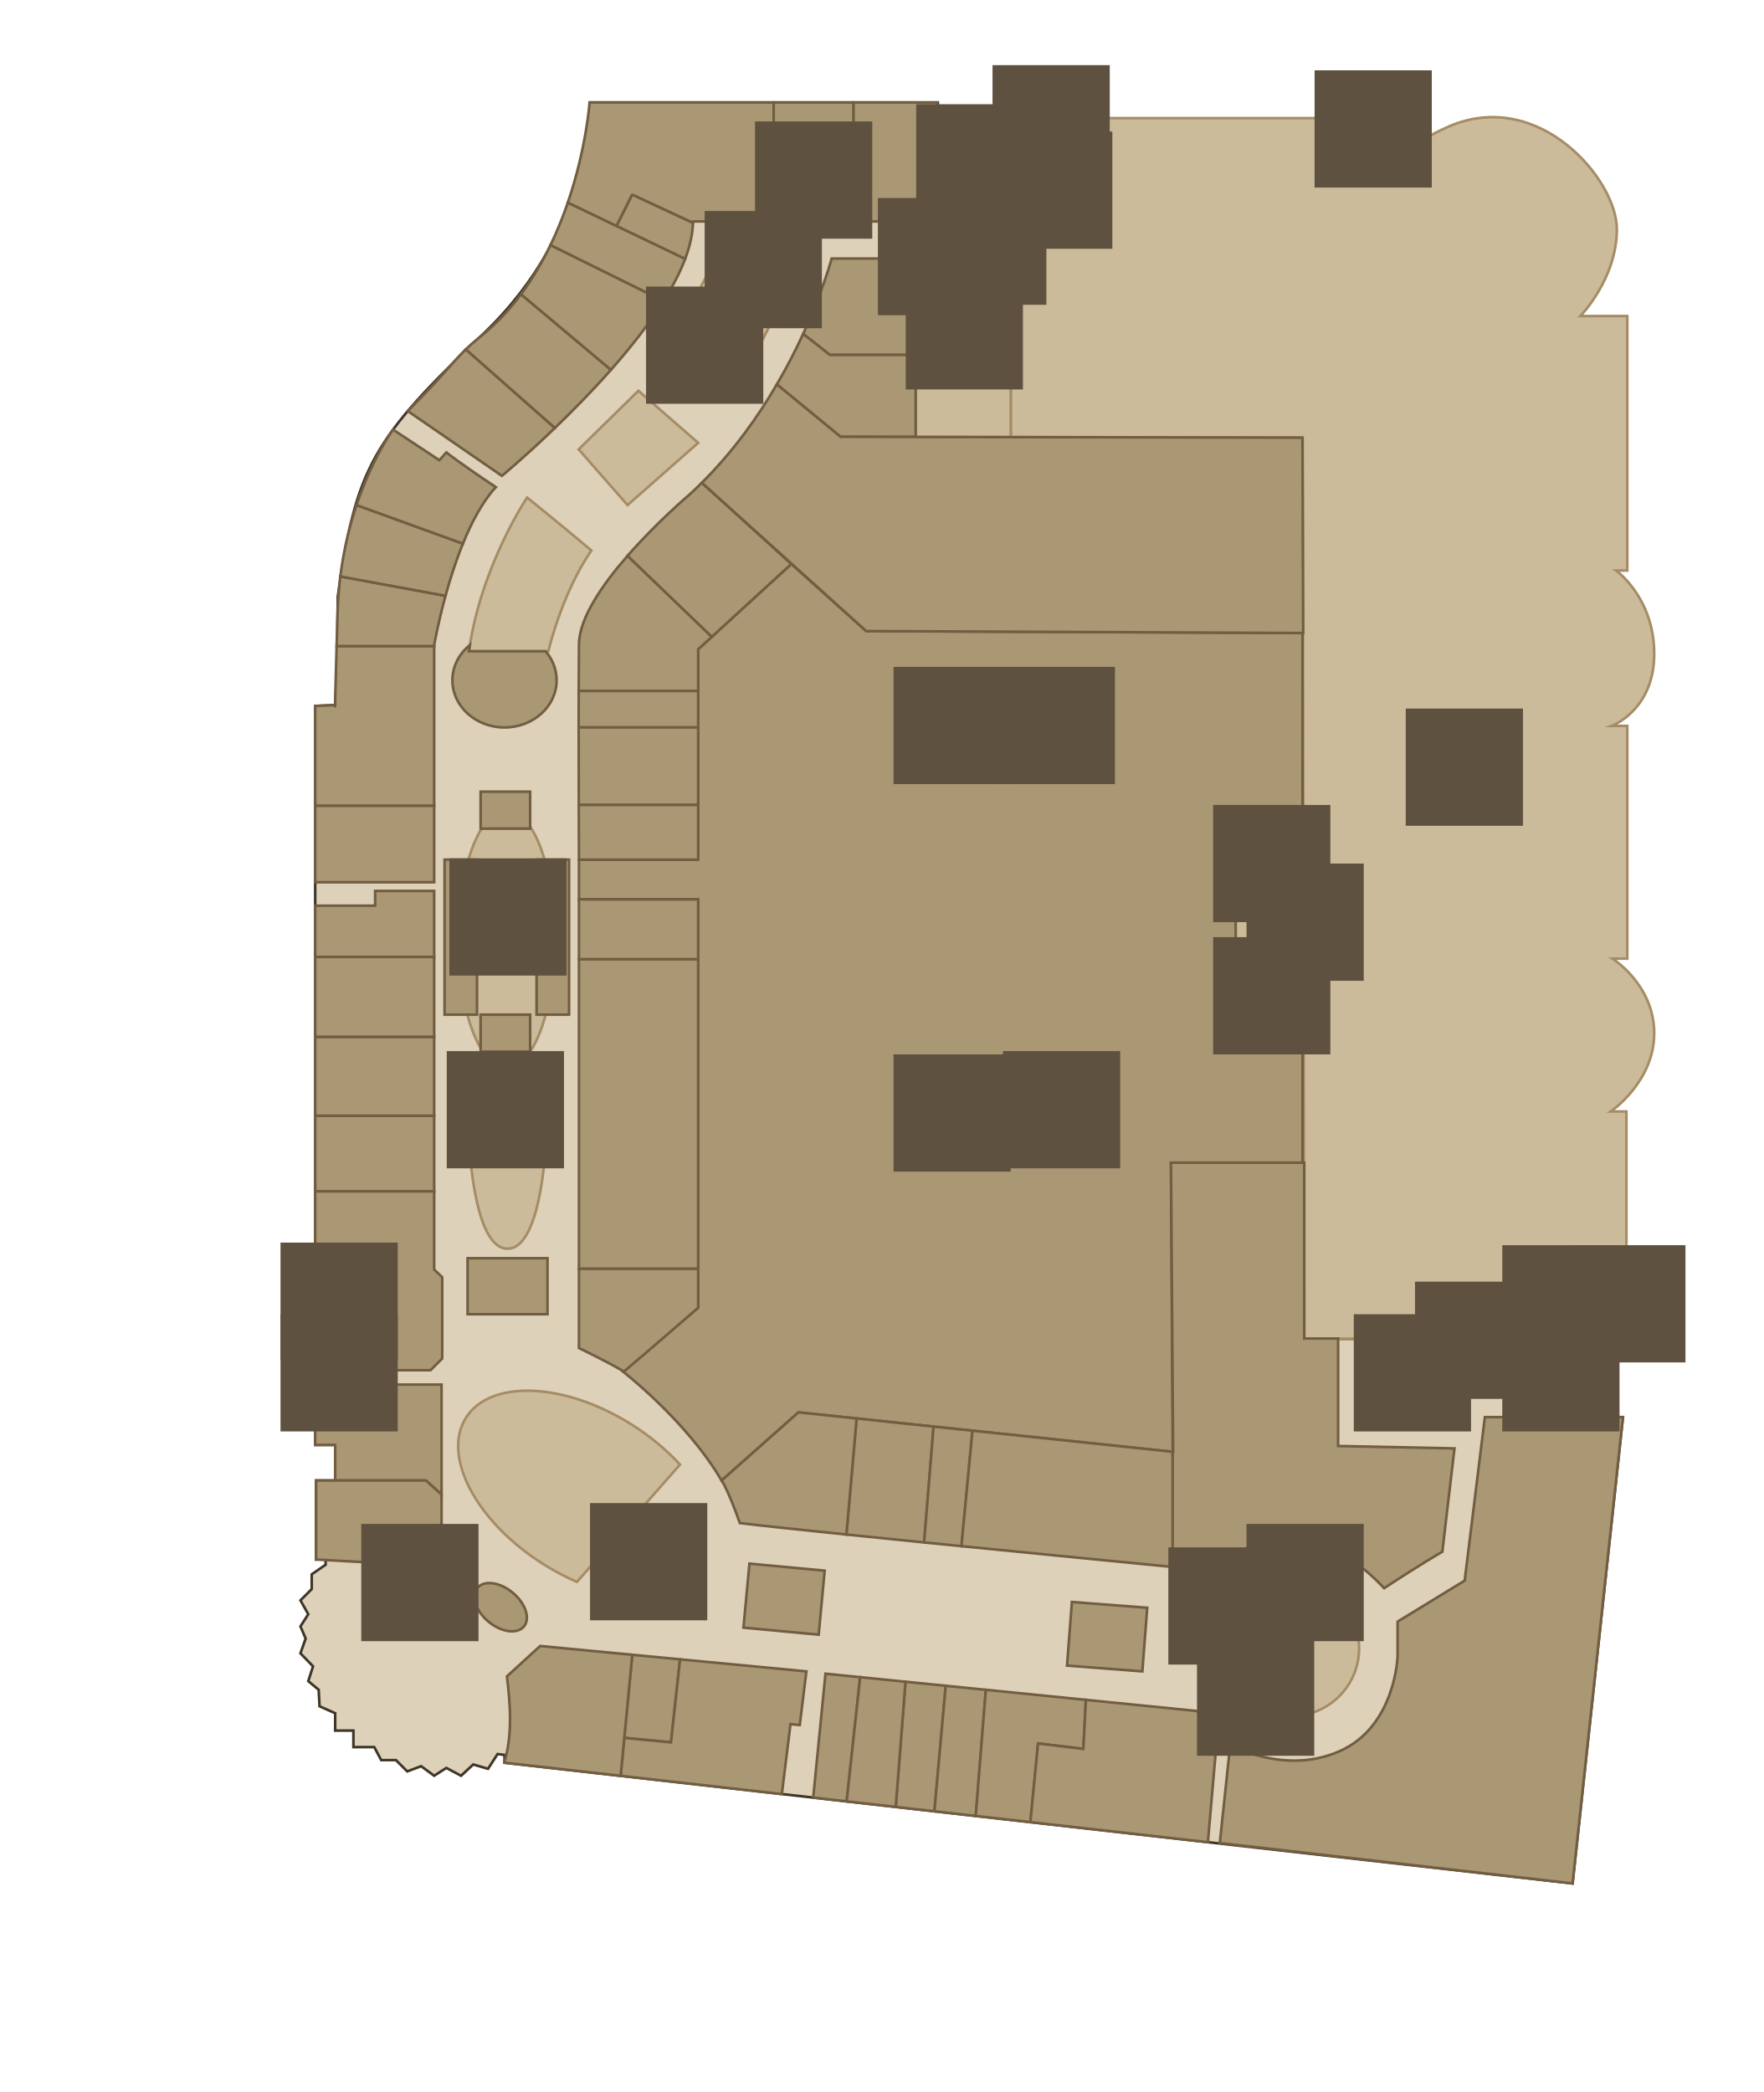
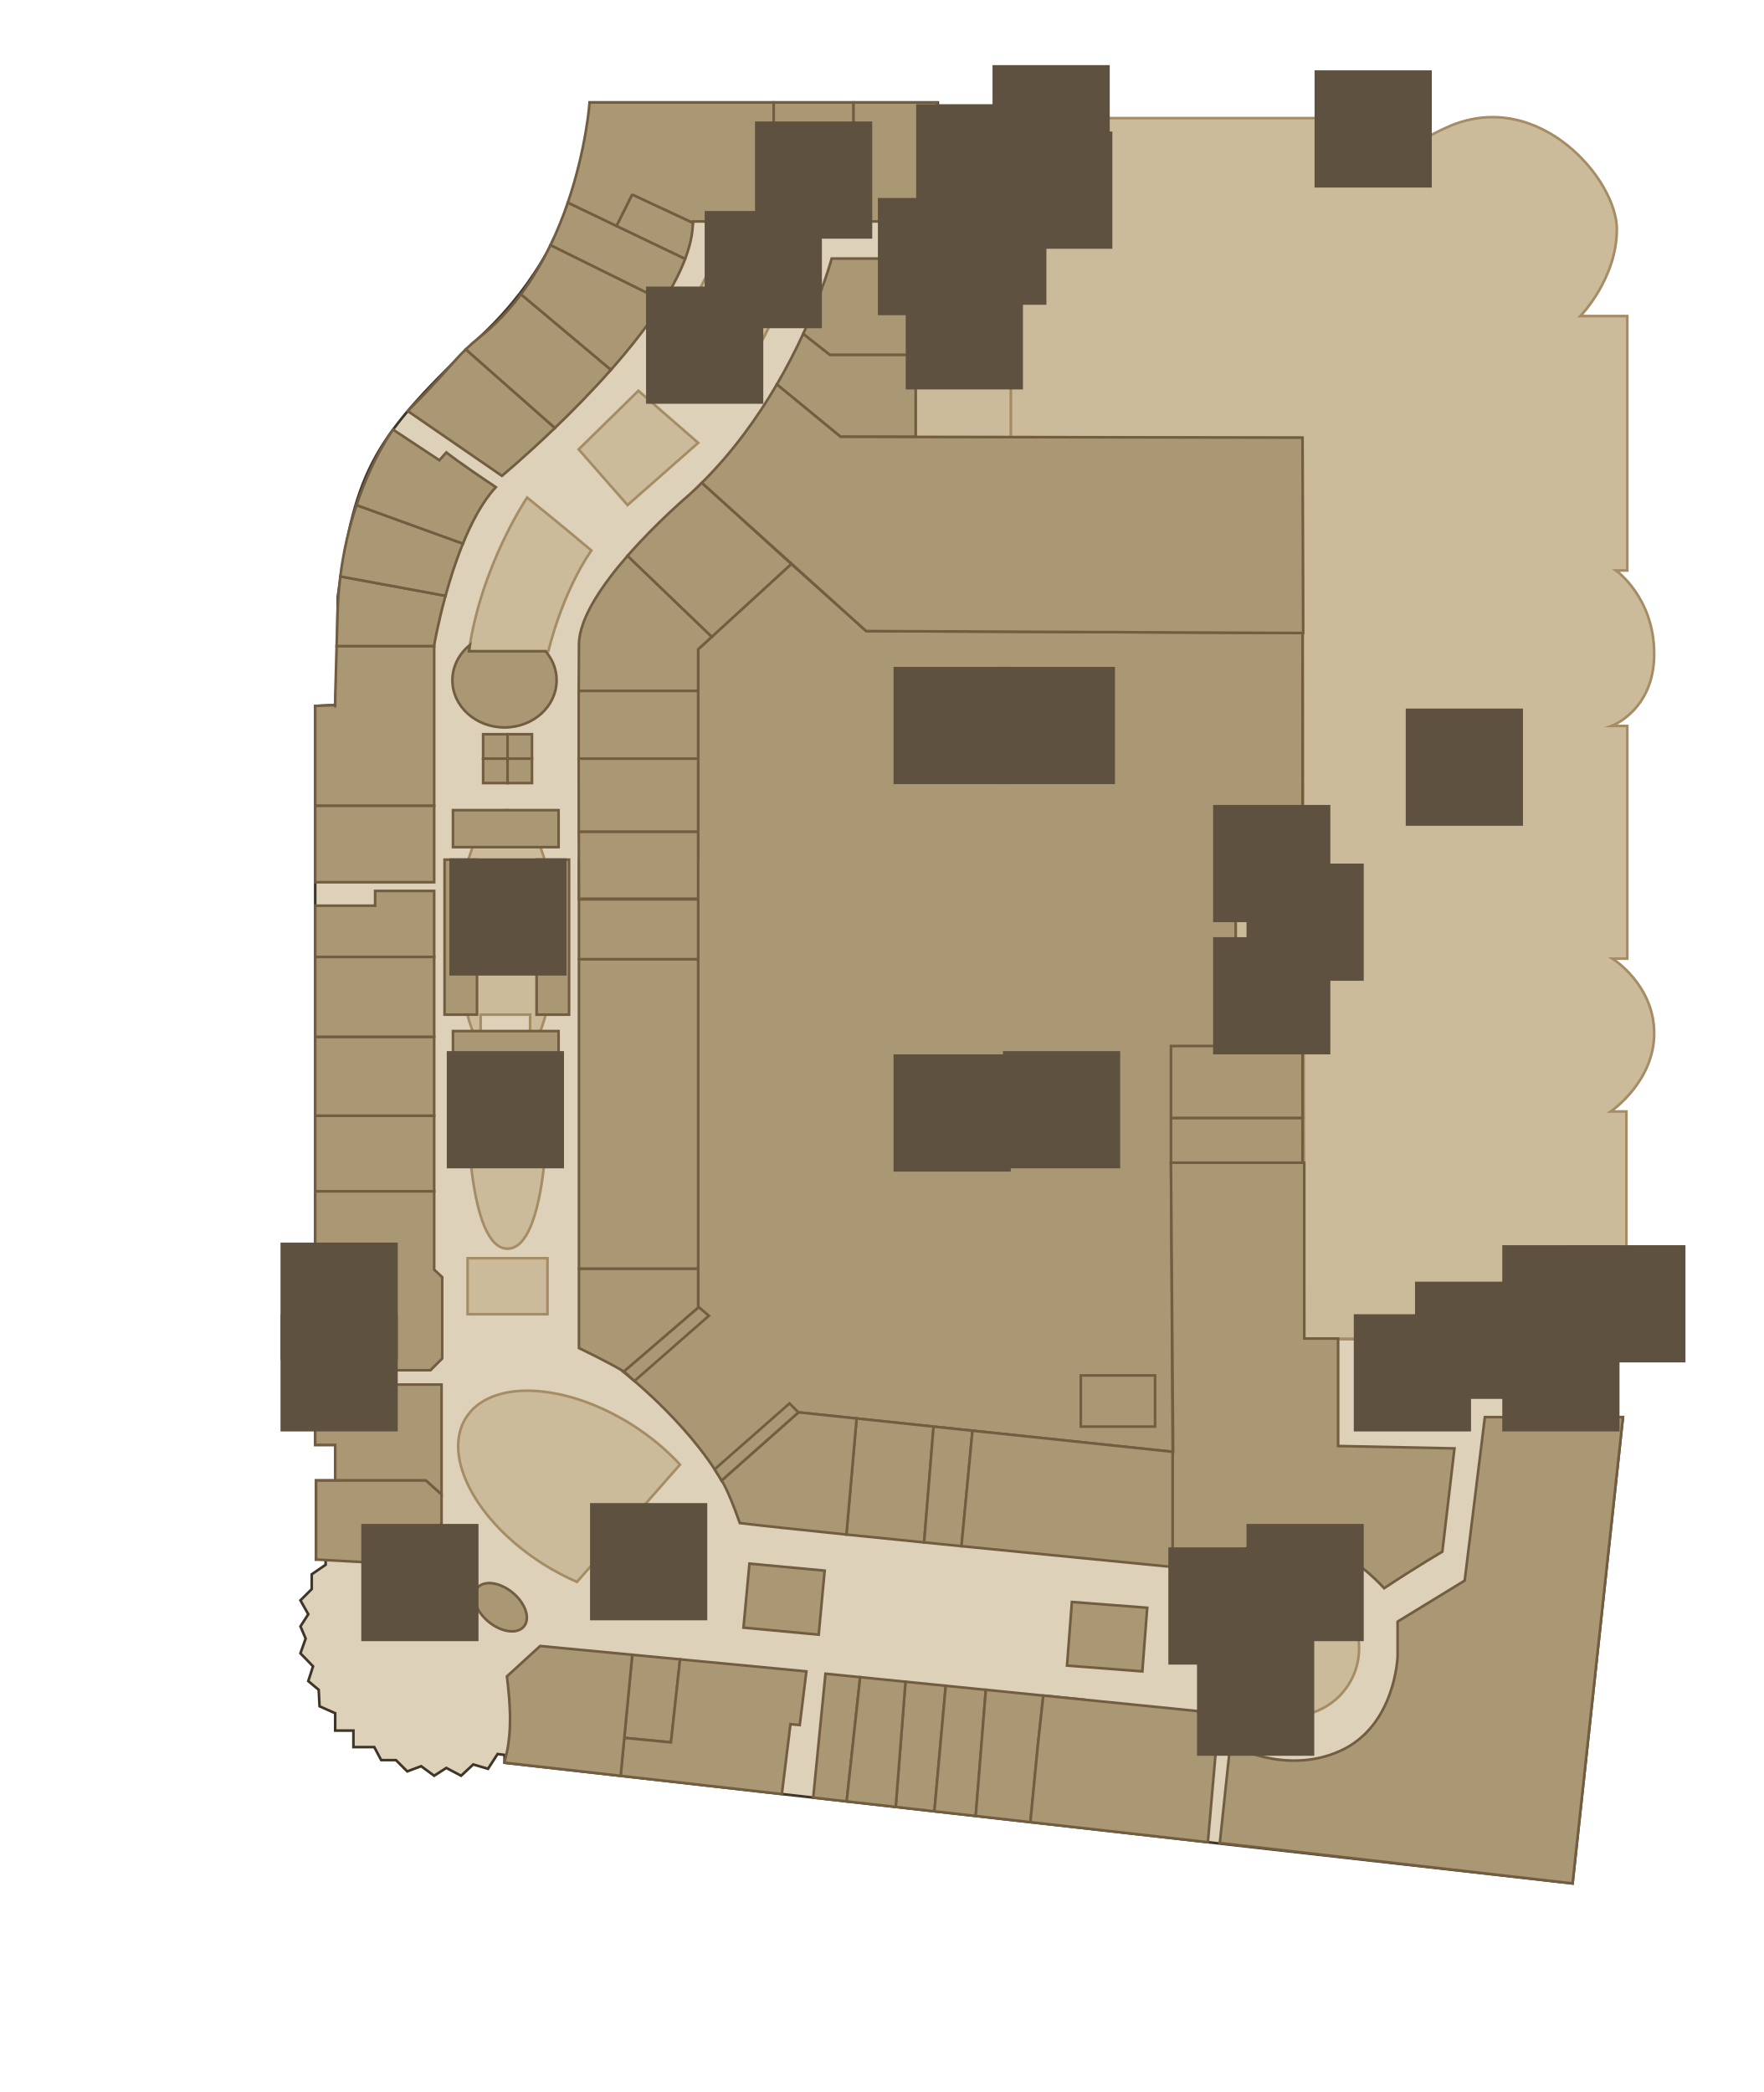
<svg xmlns="http://www.w3.org/2000/svg" version="1.1" id="Layer_1" x="0px" y="0px" width="677px" height="803.07px" viewBox="0 0 677 803.07" enable-background="new 0 0 677 803.07" xml:space="preserve">
  <g id="Background">
</g>
  <g id="Etc">
    <polygon fill="#CCBB9A" stroke="#A58C65" stroke-miterlimit="10" points="616.667,544 616.667,514.333 584.25,514.25 584.25,544     " />
    <path fill="#DDD1BA" stroke="#3F3628" stroke-miterlimit="10" d="M616.667,544H584.25v-29.75l-83.584-0.416L500,168l-112-0.25V106   h-8.375V81.25h10.5V45H360v-5.667H226.333c0,0,1.667,48.333-40.667,88.667s-49,51-56,101c-0.333,35.333-1,41.667-1,41.667L121,271   v283.666h7.667v13.668h-7.333v30.334l3.667-0.334v2.334l-5.333,3.666V610l-4.333,4.334l3,5.334l-3,4.666l2,4.666l-2,5.668l4.833,5   l-1.833,5.666l4,3.334l0.333,6.332l6,2.668v6.666h7v6.334h8l2.667,5H152l4.333,4.332l5.333-2l5,3.668l4.667-3l5.667,3l4.667-4.334   l5.667,1.666l3.667-5.666l2.667,0.334v3l410,46.332L623,544H616.667z" />
    <polygon fill="#CCBB9A" stroke="#A58C65" stroke-miterlimit="10" points="542.25,66.75 542.25,39.333 512,39.333 512,44.389    512,66.75  " />
    <path fill="#CCBB9A" stroke="#A58C65" stroke-miterlimit="10" d="M635,396.668C635,378,619,368,619,368h5.667v-89.333h-6   c0,0,16.333-6,16.333-27.667s-14.667-32-14.667-32h4.334v-97.667h-18c0,0,13.999-14.333,13.999-33.333s-29.667-54-64-39.667   c-9.99,4.261-14.333,8.333-14.333,8.333V39.334h-0.083V66.75H512l0,0V45.334h-93.334v-6h-32V45h3.459v36.25h-10.5V106H388v61.75   L500,168l0.666,345.833l83.584,0.416h40.083v-87.582h-6C618.333,426.667,635,415.333,635,396.668z" />
    <circle fill="#CCBB9A" stroke="#A58C65" stroke-miterlimit="10" cx="495.712" cy="632.75" r="26" />
    <rect x="474.334" y="316.667" fill="#CCBB9A" stroke="#A58C65" stroke-miterlimit="10" width="25.666" height="49.333" />
    <rect x="500" y="316.667" fill="#CCBB9A" stroke="#A58C65" stroke-miterlimit="10" width="0.334" height="49.333" />
    <rect x="474.334" y="366" fill="#CCBB9A" stroke="#A58C65" stroke-miterlimit="10" width="25.666" height="35.535" />
    <rect x="500" y="366" fill="#CCBB9A" stroke="#A58C65" stroke-miterlimit="10" width="0.334" height="35.535" />
    <polygon fill="#CCBB9A" stroke="#A58C65" stroke-miterlimit="10" points="390.125,45 360,45 360,81.25 379.625,81.25    379.625,81.25 390.125,81.25  " />
    <polygon fill="#CCBB9A" stroke="#A58C65" stroke-miterlimit="10" points="379.625,106 351.5,106 351.5,167.75 388,167.75 388,106     " />
    <ellipse fill="#CCBB9A" stroke="#A58C65" stroke-miterlimit="10" cx="386.371" cy="426.5" rx="32.629" ry="20.833" />
    <ellipse fill="#CCBB9A" stroke="#A58C65" stroke-miterlimit="10" cx="386.371" cy="279.25" rx="32.629" ry="20.833" />
    <path fill="#CCBB9A" stroke="#A58C65" stroke-miterlimit="10" d="M180,250h30.5c0,0,5-21.891,16.5-38.695   C216,202,202.35,191,202.35,191S184.699,217,180,250z" />
    <polygon fill="#CCBB9A" stroke="#A58C65" stroke-miterlimit="10" points="222.139,172.5 240.9,193.892 268,170 245.069,150  " />
    <polygon fill="#CCBB9A" stroke="#A58C65" stroke-miterlimit="10" points="259.667,128.177 285.333,145 303.75,108.667    274.667,99.25  " />
    <path fill="#CCBB9A" stroke="#A58C65" stroke-miterlimit="10" d="M179.5,425.833h30.667c0,0-0.167,53.5-15.333,53.5   S179.5,425.833,179.5,425.833z" />
    <rect x="121" y="487.5" fill="#CCBB9A" stroke="#A58C65" stroke-miterlimit="10" width="22" height="26.168" />
    <rect x="121" y="513.667" fill="#CCBB9A" stroke="#A58C65" stroke-miterlimit="10" width="22" height="26.332" />
-     <path fill="#CCBB9A" stroke="#A58C65" stroke-miterlimit="10" d="M242.441,546.835c-25.79-16.238-54.258-17.391-63.587-2.574   c-9.328,14.816,4.017,39.988,29.807,56.228c4.232,2.664,8.536,4.914,12.815,6.764l39.543-45.025   C255.962,556.675,249.694,551.402,242.441,546.835z" />
+     <path fill="#CCBB9A" stroke="#A58C65" stroke-miterlimit="10" d="M242.441,546.835c-25.79-16.238-54.258-17.391-63.587-2.574   c-9.328,14.816,4.017,39.988,29.807,56.229c4.232,2.664,8.536,4.914,12.815,6.764l39.543-45.024   C255.962,556.675,249.694,551.402,242.441,546.835z" />
    <path fill="#CCBB9A" stroke="#A58C65" stroke-miterlimit="10" d="M228.661,610.085l28.484-31.812" />
    <path fill="#CCBB9A" stroke="#A58C65" stroke-miterlimit="10" d="M257.145,578.273l-28.484,31.812   c10.64,8.58,23.973,10.113,31.616,2.984C268.629,605.283,267.139,589.998,257.145,578.273z" />
    <path fill="#CCBB9A" stroke="#A58C65" stroke-miterlimit="10" d="M206,389.5V330h3.052c-3.397-11.562-8.678-19-14.612-19   c-10.25,0-18.56,22.162-18.56,49.5c0,17.582,3.44,33.012,8.62,41.794V389.5h19v14.199h-18.12c2.68,4.006,5.769,6.301,9.06,6.301   c6.188,0,11.665-8.083,15.037-20.5H206z" />
+     <rect id="_x3C_path_x3E_" x="179.5" y="483" fill="#CCBB9A" stroke="#A58C65" stroke-miterlimit="10" width="30.667" height="21.5" />
  </g>
  <g id="Rooms">
    <polygon id="r102" fill="#AA9774" stroke="#725D41" stroke-miterlimit="10" points="261.054,636.982 242.704,635.232    239.645,667.126 257.568,668.855  " />
    <polygon id="r103" fill="#AA9774" stroke="#725D41" stroke-miterlimit="10" points="261.054,636.982 257.568,668.855    257.568,668.855 257.568,668.855 239.645,667.126 238.247,681.705 300.13,688.699 303.44,661.865 303.44,661.865 303.44,661.865    306.998,662.21 309.552,641.607  " />
-     <path id="r101" fill="#AA9774" stroke="#725D41" stroke-miterlimit="10" d="M239.645,667.126l3.059-31.896l-35.355-3.372   l-12.763,11.663c1.333,10.765,2.173,22.267-0.919,32.781v0.361l44.581,5.039L239.645,667.126L239.645,667.126z" />
+     <path id="r101" fill="#AA9774" stroke="#725D41" stroke-miterlimit="10" d="M239.645,667.126l3.059-31.896l-35.355-3.372   l-12.763,11.663c1.333,10.765,2.173,22.267-0.919,32.78v0.361l44.581,5.039L239.645,667.126L239.645,667.126z" />
    <polygon id="r105a" fill="#AA9774" stroke="#725D41" stroke-miterlimit="10" points="363.036,647.128 347.588,645.576    343.84,693.638 358.689,695.316  " />
    <polygon id="r104a" fill="#AA9774" stroke="#725D41" stroke-miterlimit="10" points="316.879,642.49 312.167,690.058    325.01,691.509 330.193,643.828  " />
    <polygon id="r104b" fill="#AA9774" stroke="#725D41" stroke-miterlimit="10" points="347.588,645.576 330.193,643.828    325.01,691.509 343.84,693.638  " />
    <polygon id="r105b" fill="#AA9774" stroke="#725D41" stroke-miterlimit="10" points="378.436,648.675 363.036,647.128    358.689,695.316 374.554,697.109  " />
-     <polygon id="r106-107" fill="#AA9774" stroke="#725D41" stroke-miterlimit="10" points="378.436,648.675 374.554,697.109    395.538,699.48 398.48,669.271 398.48,669.271 398.48,669.271 415.865,671.378 416.843,652.535  " />
+     <polygon id="r106-107" fill="#AA9774" stroke="#725D41" stroke-miterlimit="10" points="378.436,648.675 374.554,697.109    395.538,699.48 398.48,669.271 398.48,669.271 398.48,669.271 400.502,650.893 416.843,652.535  " />
    <g id="r108-115">
-       <path fill="#AA9774" stroke="#725D41" stroke-miterlimit="10" d="M467.248,666.138c-3.209-2.396-5.835-5.379-7.528-9.293    l-42.877-4.311l-0.978,18.844l0,0l0,0l-17.387-2.106l-2.94,30.211l68.133,7.696L467.248,666.138z" />
-       <path fill="#AA9774" stroke="#725D41" stroke-miterlimit="10" d="M468.25,707.5l4-37.75c0,0,21,11.988,42.25,2.369    s22-36.369,22-36.369V622.5l25.75-15.75L570,544h53l-19.333,179L468.25,707.5z" />
+       <path fill="#AA9774" stroke="#725D41" stroke-miterlimit="10" d="M398.477,669.272l-2.939,30.212l68.133,7.695l3.577-41.041    c-3.209-2.396-5.835-5.379-7.528-9.293l-42.877-4.311l-16.341-1.641L398.477,669.272z" />
+       <path fill="#AA9774" stroke="#725D41" stroke-miterlimit="10" d="M468.25,707.5l4-37.75c0,0,21,11.988,42.25,2.369    c21.25-9.619,22-36.369,22-36.369V622.5l25.75-15.75L570,544h53l-19.333,179L468.25,707.5z" />
    </g>
-     <path id="ladies-boutique" fill="#AA9774" stroke="#725D41" stroke-miterlimit="10" d="M500,316.667V243l-167.5-0.75l-28.75-25.75   L268,249.25V330h-45.75v15.25H268V502l-28.875,24.5c0,0,24.542,19.002,37.875,41.838c5-4.504,29.5-26.17,29.5-26.17l22.322,2.355   l0,0l121.345,12.795L449.5,446.333H500c0,0,0-17.678,0-44.798h-25.666v-84.869L500,316.667L500,316.667z M386.371,447.333   c-18.021,0-32.629-9.326-32.629-20.832s14.606-20.834,32.629-20.834c18.021,0,32.629,9.328,32.629,20.834   S404.392,447.333,386.371,447.333z M386.371,300.083c-18.021,0-32.629-9.327-32.629-20.833s14.606-20.833,32.629-20.833   c18.021,0,32.629,9.327,32.629,20.833S404.392,300.083,386.371,300.083z" />
-     <path id="r120" fill="#AA9774" stroke="#725D41" stroke-miterlimit="10" d="M358.367,547.636l-29.544-3.112l-3.913,44.553   c9.281,0.953,19.405,1.979,29.833,3.024L358.367,547.636z" />
-     <path id="r119" fill="#AA9774" stroke="#725D41" stroke-miterlimit="10" d="M373.305,549.212l-14.938-1.576l-3.625,44.465   c4.732,0.478,9.527,0.957,14.335,1.438L373.305,549.212z" />
-     <path id="r116-118" fill="#AA9774" stroke="#725D41" stroke-miterlimit="10" d="M450.167,557.316l-76.862-8.104l-4.228,44.324   c31.276,3.123,63.008,6.229,81.09,7.992V557.316z" />
+     <path id="ladies-boutique" fill="#AA9774" stroke="#725D41" stroke-miterlimit="10" d="M500,316.667V243l-167.5-0.75l-28.75-25.75   L268,249.25V330h-45.75v15.25H268V502l-28.875,24.5c0,0,24.542,19.002,37.875,41.838c5-4.504,29.5-26.17,29.5-26.17l22.322,2.355   l0,0l121.345,12.795L449.5,446.333H500c0,0,0-17.678,0-44.798h-25.666v-84.869L500,316.667L500,316.667z M386.371,447.333   c-18.021,0-32.629-9.326-32.629-20.832s14.605-20.834,32.629-20.834c18.021,0,32.629,9.328,32.629,20.834   S404.392,447.333,386.371,447.333z M386.371,300.083c-18.021,0-32.629-9.327-32.629-20.833s14.605-20.833,32.629-20.833   c18.021,0,32.629,9.327,32.629,20.833S404.392,300.083,386.371,300.083z" />
+     <path id="r120" fill="#AA9774" stroke="#725D41" stroke-miterlimit="10" d="M358.367,547.636l-29.544-3.111l-3.913,44.553   c9.281,0.953,19.405,1.979,29.833,3.023L358.367,547.636z" />
+     <path id="r119" fill="#AA9774" stroke="#725D41" stroke-miterlimit="10" d="M373.305,549.212l-14.938-1.576l-3.625,44.465   c4.731,0.479,9.526,0.957,14.335,1.438L373.305,549.212z" />
+     <path id="r116-118" fill="#AA9774" stroke="#725D41" stroke-miterlimit="10" d="M450.167,557.316l-76.862-8.104l-4.228,44.324   c31.275,3.123,63.008,6.229,81.09,7.992V557.316z" />
    <path id="r157" fill="#AA9774" stroke="#725D41" stroke-miterlimit="10" d="M513.667,555.083v-41.25h-13.001v-67.5H449.5l0.833,111   l-0.166-0.018v44.213c9.433,0.92,15.167,1.477,15.167,1.477s30.334-31.334,66,6.666c13.666-9,22.333-14,22.333-14l4.667-39.666   L513.667,555.083z" />
    <path id="r122" fill="#AA9774" stroke="#725D41" stroke-miterlimit="10" d="M222.25,487v30.5c0,0,10.5,5,17.25,9   C247,520.25,268,502,268,502v-15H222.25z" />
    <rect id="r127" x="222.25" y="345.25" fill="#AA9774" stroke="#725D41" stroke-miterlimit="10" width="45.75" height="23" />
    <rect id="r123-126" x="222.25" y="368.25" fill="#AA9774" stroke="#725D41" stroke-miterlimit="10" width="45.75" height="118.75" />
    <path id="r131" fill="#AA9774" stroke="#725D41" stroke-miterlimit="10" d="M222.25,247.25c-0.053,4.574-0.083,10.887-0.098,18H268   v-16l5.243-4.803L240.9,213.355C231.286,224.374,222.365,237.261,222.25,247.25z" />
-     <path id="r130" fill="#AA9774" stroke="#725D41" stroke-miterlimit="10" d="M268,265.25h-45.848c-0.01,4.43-0.013,9.172-0.013,14   H268V265.25z" />
-     <path id="r129" fill="#AA9774" stroke="#725D41" stroke-miterlimit="10" d="M268,279.25h-45.861   c0.001,10.248,0.021,20.877,0.043,29.75H268V279.25z" />
-     <path id="r128" fill="#AA9774" stroke="#725D41" stroke-miterlimit="10" d="M222.183,309c0.031,12.151,0.067,21,0.067,21H268v-21   H222.183z" />
+     <path id="r130" fill="#AA9774" stroke="#725D41" stroke-miterlimit="10" d="M268,265.25h-45.848   c-0.01,8.219-0.013,17.018-0.013,25.975H268V265.25z" />
+     <path id="r129" fill="#AA9774" stroke="#725D41" stroke-miterlimit="10" d="M268,291.225h-45.861   c0.001,9.677,0.021,19.714,0.043,28.093H268V291.225z" />
+     <path id="r128" fill="#AA9774" stroke="#725D41" stroke-miterlimit="10" d="M222.183,319.318   c0.031,14.863,0.067,25.687,0.067,25.687H268v-25.687H222.183z" />
    <path id="r132" fill="#AA9774" stroke="#725D41" stroke-miterlimit="10" d="M264.5,190c0,0-12.28,10.382-23.6,23.355l32.343,31.091   L303.75,216.5l-34.33-31.178C267.823,186.907,266.187,188.47,264.5,190z" />
    <path id="r134" fill="#AA9774" stroke="#725D41" stroke-miterlimit="10" d="M351.5,136.25v-37h-32.25   c0,0-3.224,12.193-10.944,28.927l10.254,8.073H351.5z" />
-     <path id="r133" fill="#AA9774" stroke="#725D41" stroke-miterlimit="10" d="M318.561,136.25L318.561,136.25L318.561,136.25   l-10.254-8.073c-2.768,6-6.107,12.58-10.094,19.397l24.449,20.093H351.5V136.25H318.561z" />
+     <path id="r133" fill="#AA9774" stroke="#725D41" stroke-miterlimit="10" d="M318.561,136.25L318.561,136.25L318.561,136.25   l-10.254-8.073c-2.768,6-6.106,12.58-10.094,19.397l24.449,20.093H351.5V136.25H318.561z" />
    <path id="uniqlo" fill="#AA9774" stroke="#725D41" stroke-miterlimit="10" d="M351.5,167.75l-28.839-0.083l0,0l0,0l-24.449-20.093   c-7.321,12.525-16.795,25.835-28.792,37.748l63.08,56.928L500.25,243L500,168L351.5,167.75z" />
    <polygon id="r156" fill="#AA9774" stroke="#725D41" stroke-miterlimit="10" points="163.477,568.25 128.667,568.25    128.667,568.333 121.333,568.333 121.333,598.667 152.879,600.402 169.5,584.88 169.5,573.662  " />
    <rect id="r150a-b" x="121" y="398" fill="#AA9774" stroke="#725D41" stroke-miterlimit="10" width="45.667" height="30.333" />
    <rect id="r149" x="121" y="367.333" fill="#AA9774" stroke="#725D41" stroke-miterlimit="10" width="45.667" height="30.667" />
    <polygon id="r148" fill="#AA9774" stroke="#725D41" stroke-miterlimit="10" points="166.667,342 144,342 144,347.667 121,347.667    121,367.333 166.667,367.333  " />
    <rect id="r151" x="121" y="428.333" fill="#AA9774" stroke="#725D41" stroke-miterlimit="10" width="45.667" height="29" />
    <polygon id="r152-153" fill="#AA9774" stroke="#725D41" stroke-miterlimit="10" points="166.667,487.355 166.667,457.333    121,457.333 121,487.5 143,487.5 143,500.333 143,526 161,526 165.25,526 169.75,521.5 169.75,490.277  " />
    <path id="r145-146" fill="#AA9774" stroke="#725D41" stroke-miterlimit="10" d="M128.63,270.668l0.037-0.001   C128.667,270.667,128.616,271.833,128.63,270.668L121,271v38.339h45.667v-61.333h-37.444   C128.767,263.994,128.647,269.197,128.63,270.668z" />
    <path id="r144" fill="#AA9774" stroke="#725D41" stroke-miterlimit="10" d="M129.607,234.683   c-0.149,5.116-0.276,9.521-0.385,13.323h37.444v-0.333c0,0,1.402-8.223,4.346-18.954l-40.367-7.436   C130.115,225.553,129.746,230.016,129.607,234.683z" />
    <path id="r143" fill="#AA9774" stroke="#725D41" stroke-miterlimit="10" d="M130.646,221.282l40.367,7.436   c1.703-6.206,3.925-13.248,6.686-20.025l-40.84-14.801C134.25,201.679,131.938,210.867,130.646,221.282z" />
    <path id="r142" fill="#AA9774" stroke="#725D41" stroke-miterlimit="10" d="M171.333,173.672l-2.667,3l-17.785-11.753   c0,0-7.848,10.535-14.023,28.973l40.84,14.801c3.382-8.306,7.574-16.214,12.635-21.688   C176.333,177.672,171.333,173.672,171.333,173.672z" />
    <rect id="r147" x="121" y="309.339" fill="#AA9774" stroke="#725D41" stroke-miterlimit="10" width="45.667" height="29.333" />
    <path id="r138" fill="#AA9774" stroke="#725D41" stroke-miterlimit="10" d="M236.643,86.714l-18.667-8.945   c-1.815,5.314-4.021,10.844-6.678,16.353l43.414,21.468c3.461-5.514,6.333-10.983,8.31-16.236L236.643,86.714L236.643,86.714z" />
    <path id="r141" fill="#AA9774" stroke="#725D41" stroke-miterlimit="10" d="M156.531,157.791l36.136,24.881   c0,0,8.826-7.306,20.35-18.385l-34.215-30.19C173.645,139.101,170.163,144.143,156.531,157.791z" />
    <path id="r140" fill="#AA9774" stroke="#725D41" stroke-miterlimit="10" d="M234.532,141.959l-34.541-28.997   c-4.447,5.963-9.633,11.531-15.684,16.335c-2.214,1.758-3.937,3.277-5.506,4.8l34.215,30.19   C219.68,157.879,227.244,150.213,234.532,141.959z" />
    <path id="r139" fill="#AA9774" stroke="#725D41" stroke-miterlimit="10" d="M211.298,94.122c-3.102,6.433-6.83,12.837-11.307,18.84   l34.541,28.997c7.437-8.424,14.583-17.454,20.179-26.369L211.298,94.122z" />
    <path id="r137b" fill="#AA9774" stroke="#725D41" stroke-miterlimit="10" d="M236.643,86.714l26.378,12.64   c1.822-4.84,2.885-9.496,2.963-13.836l-23.315-10.856L236.643,86.714z" />
    <path id="r137a" fill="#AA9774" stroke="#725D41" stroke-miterlimit="10" d="M296.996,85.005V39.333h-70.663   c0,0-1.229,17.562-8.357,38.436l18.667,8.945l6.026-12.053l0,0l0.081-0.161l-0.081,0.161l23.315,10.856   c0.003-0.17,0.015-0.343,0.015-0.512C272.316,85.005,283.985,85.005,296.996,85.005z" />
    <path id="r136" fill="#AA9774" stroke="#725D41" stroke-miterlimit="10" d="M327.663,39.333h-30.667v45.672   c10.038,0,20.874,0,30.667,0V39.333z" />
    <path id="r135" fill="#AA9774" stroke="#725D41" stroke-miterlimit="10" d="M359.667,39.333h-32.004v45.672   c17.707,0,32.004,0,32.004,0V39.333z" />
-     <path id="r121" fill="#AA9774" stroke="#725D41" stroke-miterlimit="10" d="M306.5,542.167l-29.5,26.17c0,0,2.333,3.107,7,16.334   c7.489,0.916,22.542,2.519,40.909,4.402l3.913-44.554L306.5,542.167z" />
+     <path id="r121" fill="#AA9774" stroke="#725D41" stroke-miterlimit="10" d="M306.5,542.167l-29.5,26.17c0,0,2.333,3.107,7,16.334   c7.489,0.916,22.542,2.519,40.909,4.402l3.913-44.555L306.5,542.167z" />
    <path id="r1b-3" fill="#AA9774" stroke="#725D41" stroke-miterlimit="10" d="M180,250c0.114-0.802,0.242-1.596,0.371-2.389   c-4.105,3.319-6.705,8.136-6.705,13.514c0,10.01,8.954,18.125,20,18.125s20-8.115,20-18.125c0-4.198-1.59-8.052-4.233-11.125H180z" />
    <rect id="r1c-3" x="206" y="330" fill="#AA9774" stroke="#725D41" stroke-miterlimit="10" width="12.449" height="59.5" />
-     <rect id="r1b-1" x="184.5" y="389.5" fill="#AA9774" stroke="#725D41" stroke-miterlimit="10" width="19" height="14.199" />
-     <rect id="_x31_55" x="179.5" y="483" fill="#AA9774" stroke="#725D41" stroke-miterlimit="10" width="30.667" height="21.5" />
-     <rect id="r158" x="410.479" y="616.011" transform="matrix(0.9971 0.0765 -0.0765 0.9971 49.3097 -30.6711)" fill="#AA9774" stroke="#725D41" stroke-miterlimit="10" width="29.002" height="24.503" />
-     <g id="r155">
-       <polygon fill="#AA9774" stroke="#725D41" stroke-miterlimit="10" points="143,531.5 143,540 141.958,540 121,540 121,554.666     128.667,554.666 128.667,554.75 128.667,568.25 163.477,568.25 169.5,573.662 169.5,548.515 169.5,540 169.5,531.5   " />
-       <ellipse transform="matrix(-0.7712 -0.6366 0.6366 -0.7712 -52.3684 1215.112)" fill="#AA9774" stroke="#725D41" stroke-miterlimit="10" cx="192.184" cy="616.967" rx="11.604" ry="7.251" />
-     </g>
+     <rect id="r1b-1" x="173.885" y="395.801" fill="#AA9774" stroke="#725D41" stroke-miterlimit="10" width="40.536" height="14.199" />
+     <rect id="r158" x="410.479" y="616.009" transform="matrix(0.9971 0.0765 -0.0765 0.9971 49.3058 -30.6691)" fill="#AA9774" stroke="#725D41" stroke-miterlimit="10" width="29.004" height="24.504" />
+     <polygon id="r121_1_" fill="#AA9774" stroke="#725D41" stroke-miterlimit="10" points="143,531.5 143,540 141.958,540 121,540    121,554.666 128.667,554.666 128.667,554.75 128.667,568.25 163.477,568.25 169.5,573.662 169.5,548.515 169.5,540 169.5,531.5     " />
+     <ellipse id="godiva" transform="matrix(0.7712 0.6366 -0.6366 0.7712 436.7311 18.8268)" fill="#AA9774" stroke="#725D41" stroke-miterlimit="10" cx="192.175" cy="616.969" rx="11.604" ry="7.251" />
    <rect id="r1c-2" x="170.655" y="330" fill="#AA9774" stroke="#725D41" stroke-miterlimit="10" width="12.449" height="59.5" />
-     <rect id="r1c-1" x="184.5" y="303.9" fill="#AA9774" stroke="#725D41" stroke-miterlimit="10" width="19" height="14.199" />
-     <rect id="fashion-gallery" x="286.495" y="601.555" transform="matrix(-0.9957 -0.093 0.093 -0.9957 543.5891 1253.124)" fill="#AA9774" stroke="#725D41" stroke-miterlimit="10" width="29.001" height="24.68" />
+     <rect id="r1c-1" x="173.885" y="311" fill="#AA9774" stroke="#725D41" stroke-miterlimit="10" width="40.536" height="14.199" />
+     <rect id="fashion-gallery" x="286.491" y="601.555" transform="matrix(-0.9957 -0.093 0.093 -0.9957 543.5906 1253.122)" fill="#AA9774" stroke="#725D41" stroke-miterlimit="10" width="29.003" height="24.682" />
+     <rect id="organika" x="185.459" y="281.851" fill="#AA9774" stroke="#725D41" stroke-miterlimit="10" width="9.375" height="9.375" />
+     <rect id="botanique" x="194.833" y="281.851" fill="#AA9774" stroke="#725D41" stroke-miterlimit="10" width="9.375" height="9.375" />
+     <rect id="panpuri" x="185.459" y="291.225" fill="#AA9774" stroke="#725D41" stroke-miterlimit="10" width="9.375" height="9.375" />
+     <rect id="thaniya" x="194.833" y="291.225" fill="#AA9774" stroke="#725D41" stroke-miterlimit="10" width="9.375" height="9.375" />
+     <polygon id="calvin-klein" fill="#AA9774" stroke="#725D41" stroke-miterlimit="10" points="306.5,542.167 303.075,538.742    274.325,564.025 277,568.337  " />
+     <polygon id="dkny" fill="#AA9774" stroke="#725D41" stroke-miterlimit="10" points="243.539,530.143 239.5,526.5 268.267,501.781    272.108,505.098  " />
+     <rect id="nyx" x="414.89" y="528.002" fill="#AA9774" stroke="#725D41" stroke-miterlimit="10" width="28.509" height="19.634" />
+     <rect id="_x33_ce" x="449.5" y="429.14" fill="#AA9774" stroke="#725D41" stroke-miterlimit="10" width="50.5" height="17.193" />
+     <rect id="topshop" x="449.5" y="401.535" fill="#AA9774" stroke="#725D41" stroke-miterlimit="10" width="50.5" height="27.605" />
  </g>
  <g id="Signs">
    <rect id="smoking-room" x="504.625" y="27" fill="#5E513F" width="45" height="45" />
    <g id="atm">
      <rect id="atm-1" x="381" y="25" fill="#5E513F" width="45" height="45" />
      <rect id="atm-2" x="602" y="478" fill="#5E513F" width="45" height="45" />
    </g>
    <g id="toilet">
      <rect id="toilet-1" x="351.684" y="40" fill="#5E513F" width="45" height="45" />
      <rect id="toilet-2" x="465.684" y="359.752" fill="#5E513F" width="45" height="45" />
      <rect id="toilet-3" x="576.684" y="504.5" fill="#5E513F" width="45" height="45" />
      <rect id="toilet-4" x="107.684" y="477" fill="#5E513F" width="45" height="45" />
    </g>
    <g id="telephone">
      <rect id="telephone-1" x="382" y="50.5" fill="#5E513F" width="45" height="45" />
      <rect id="telephone-2" x="576.684" y="478" fill="#5E513F" width="45" height="45" />
      <rect id="telephone-3" x="465.684" y="309" fill="#5E513F" width="45" height="45" />
    </g>
    <rect id="transfer-service" x="337" y="76" fill="#5E513F" width="45" height="45" />
    <g id="lift">
      <rect id="elevator-1" x="347.684" y="104.5" fill="#5E513F" width="45" height="45" />
      <rect id="elevator-2" x="107.684" y="504.5" fill="#5E513F" width="45" height="45" />
      <rect id="elevator-3" x="519.684" y="504.5" fill="#5E513F" width="45" height="45" />
      <rect id="elevator-4" x="138.684" y="585" fill="#5E513F" width="45" height="45" />
    </g>
    <g id="escalator">
      <rect id="escalator-1" x="270.5" y="81" fill="#5E513F" width="45" height="45" />
      <rect id="escalator-2" x="248" y="110" fill="#5E513F" width="45" height="45" />
      <rect id="escalator-3" x="172.5" y="329.5" fill="#5E513F" width="45" height="45" />
      <rect id="escalator-4" x="171.5" y="403.5" fill="#5E513F" width="45" height="45" />
      <rect id="escalator-5" x="226.5" y="577" fill="#5E513F" width="45" height="45" />
      <rect id="escalator-6" x="478.5" y="585" fill="#5E513F" width="45" height="45" />
      <rect id="escalator-7" x="459.5" y="629" fill="#5E513F" width="45" height="45" />
      <rect id="escalator-8" x="385" y="403.5" fill="#5E513F" width="45" height="45" />
      <rect id="escalator-9" x="343" y="404.751" fill="#5E513F" width="45" height="45" />
      <rect id="escalator-10" x="383" y="256" fill="#5E513F" width="45" height="45" />
      <rect id="escalator-11" x="343" y="256" fill="#5E513F" width="45" height="45" />
    </g>
    <g id="currency-exchange">
      <rect id="currency-exchange-1" x="448.5" y="594" fill="#5E513F" width="45" height="45" />
      <rect id="currency-exchange-2" x="289.829" y="46.625" fill="#5E513F" width="45" height="45" />
    </g>
    <rect id="parking" x="539.625" y="272" fill="#5E513F" width="45" height="45" />
    <g id="entrance">
      <rect id="entrance-1" x="356.684" y="72" fill="#5E513F" width="45" height="45" />
      <rect id="entrance-2" x="478.5" y="331.5" fill="#5E513F" width="45" height="45" />
      <rect id="entrance-3" x="543.184" y="492" fill="#5E513F" width="45" height="45" />
    </g>
  </g>
</svg>
